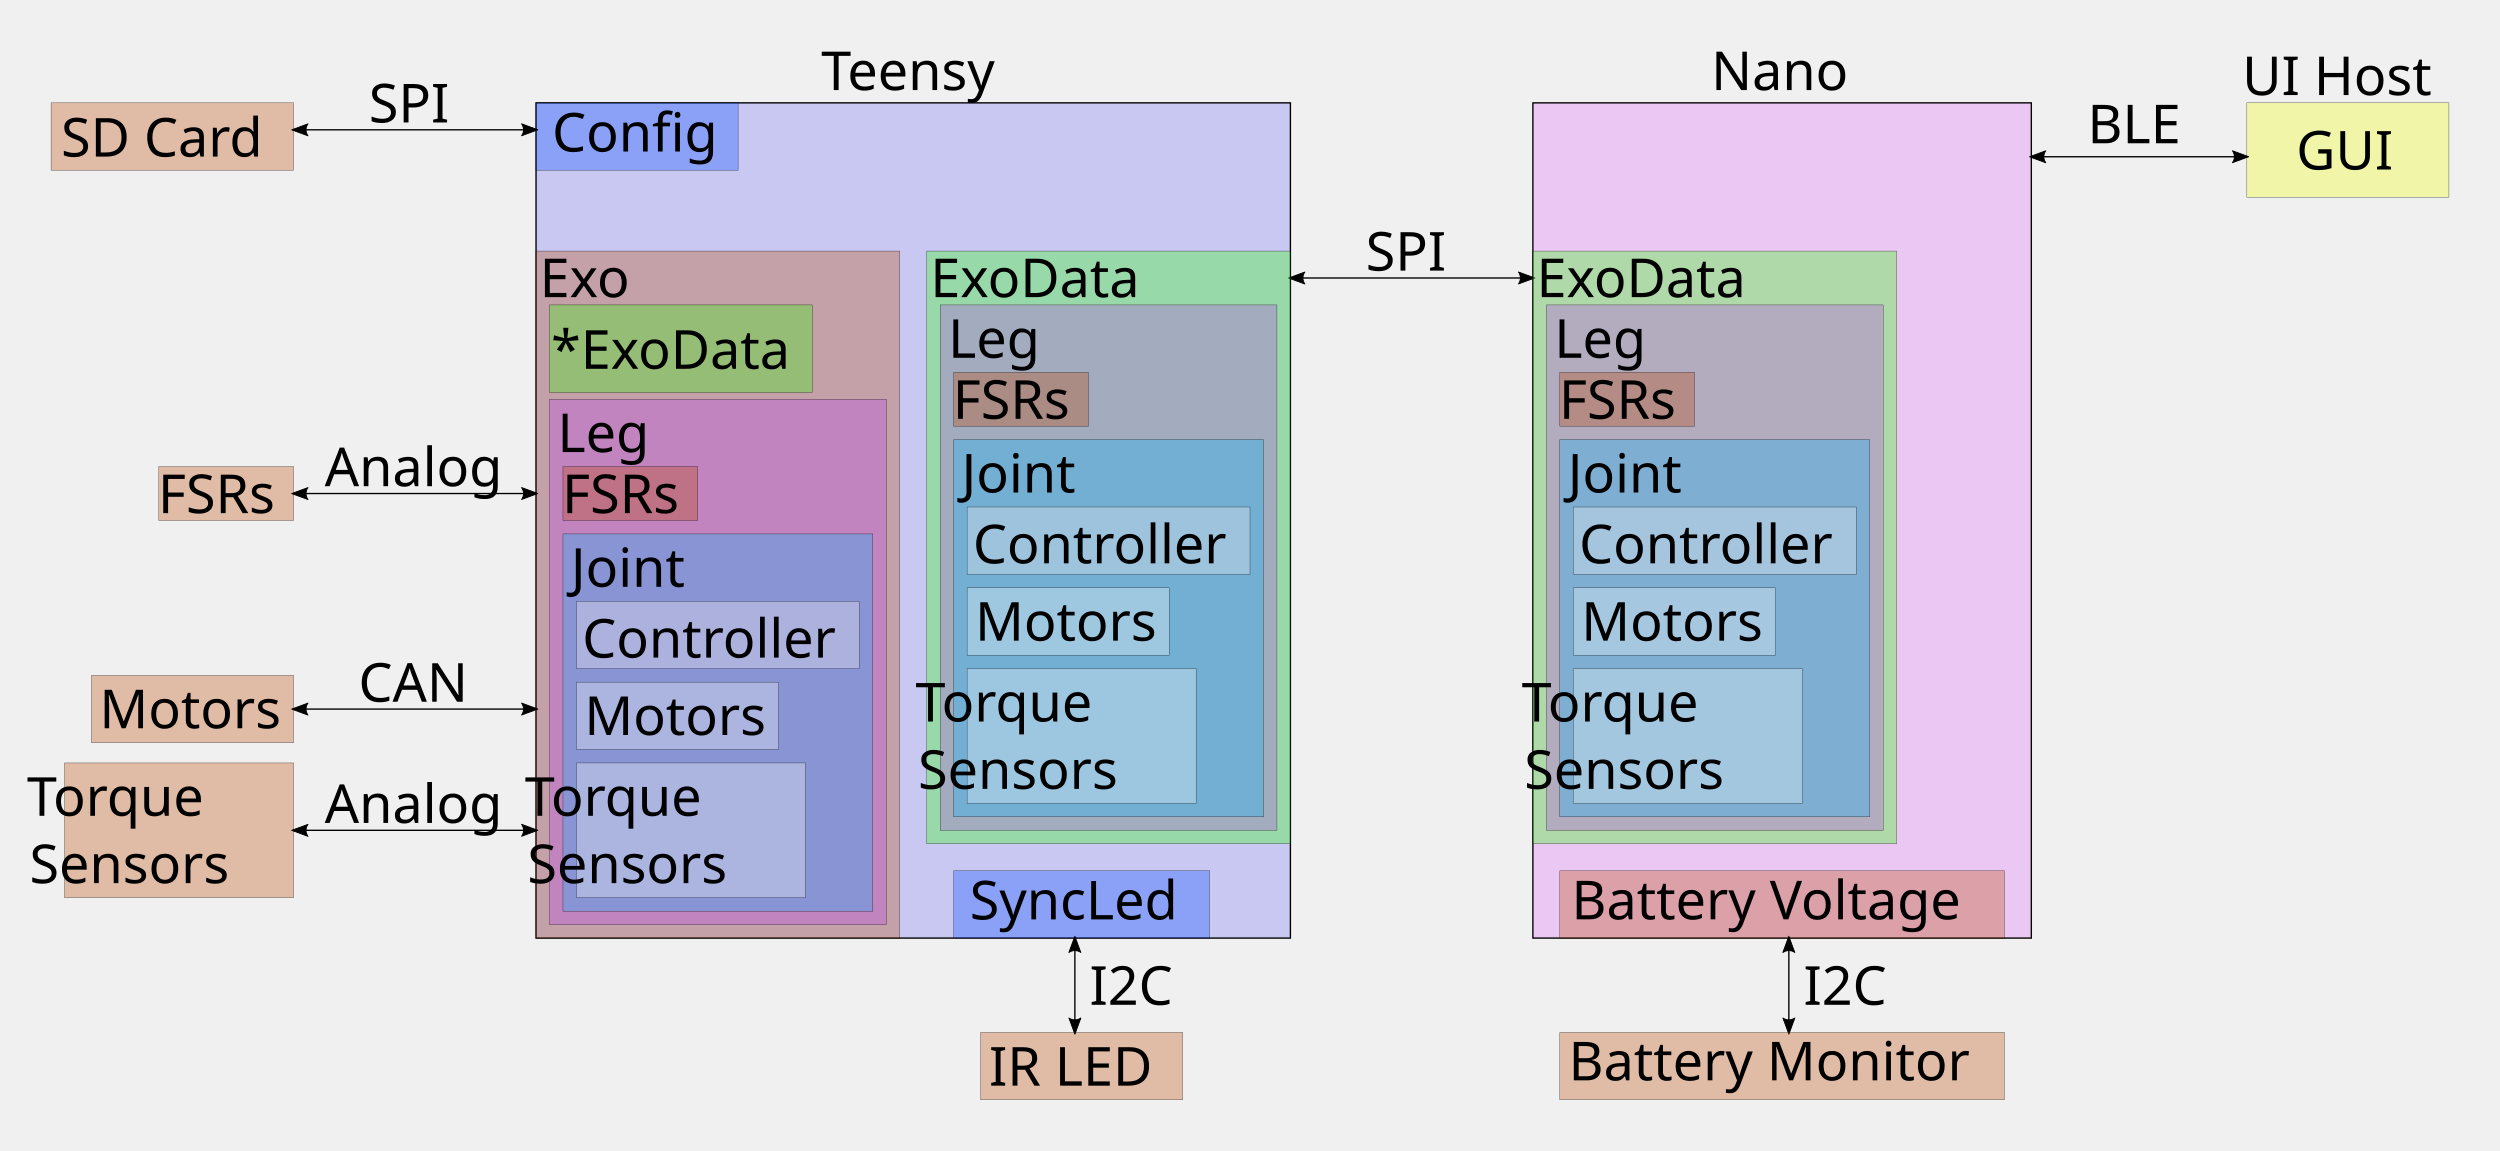
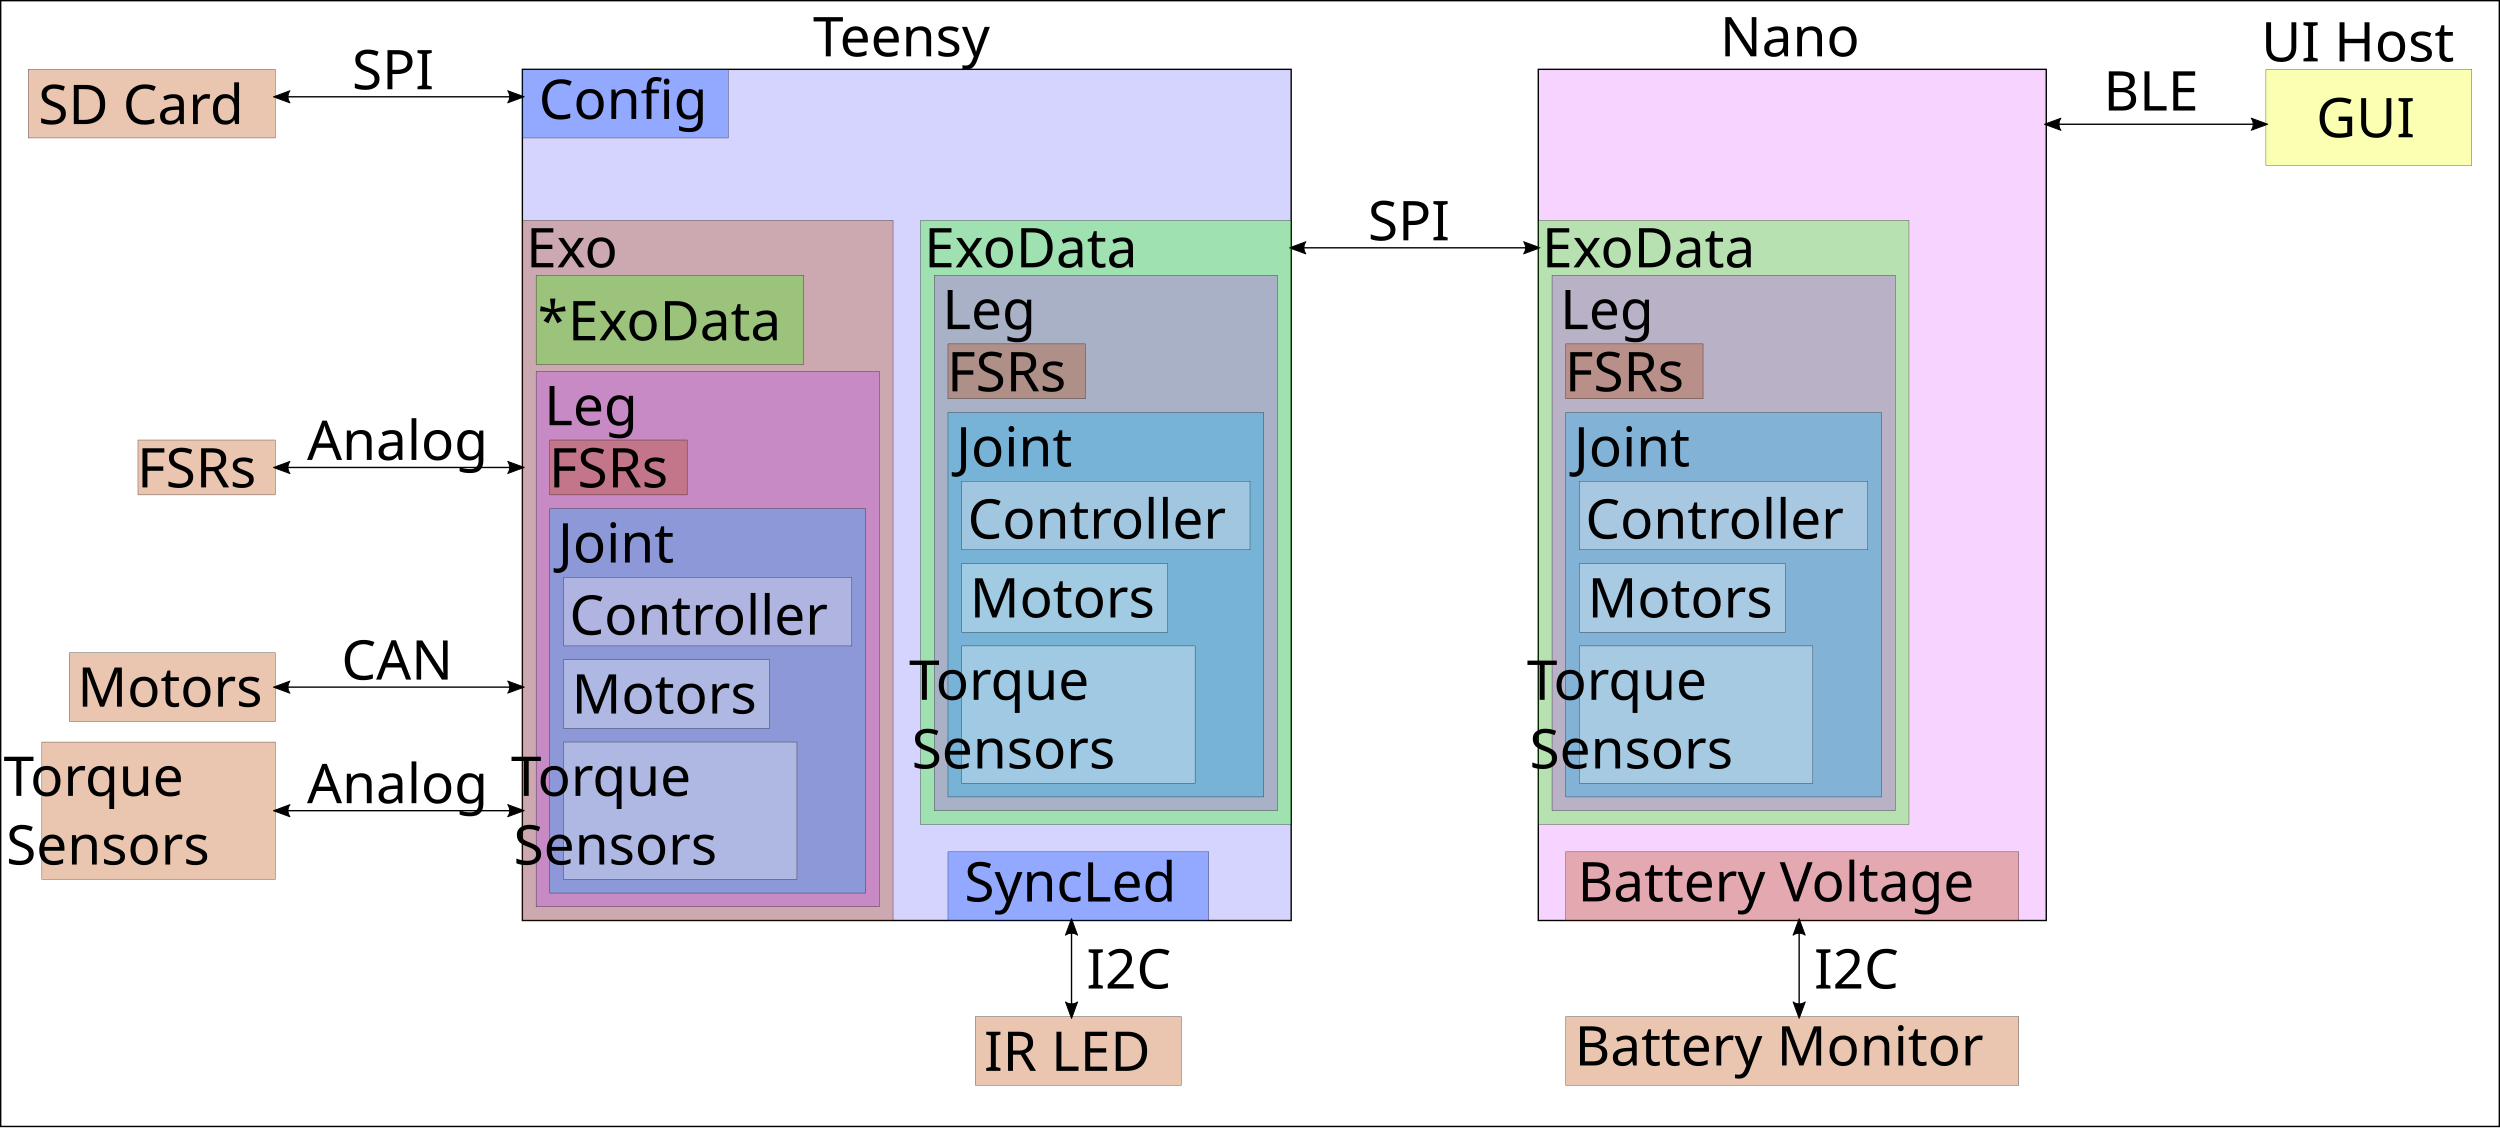
- <svg xmlns="http://www.w3.org/2000/svg" width="491.015mm" height="226.024mm" viewBox="0 0 491.015 226.024" version="1.1" id="svg8">
+ <svg xmlns="http://www.w3.org/2000/svg" width="481.807mm" height="217.223mm" viewBox="0 0 481.807 217.223" version="1.1" id="svg8">
  <defs id="defs2">
    <marker style="overflow:visible" id="Arrow2Lend" refX="0" refY="0" orient="auto">
      <path transform="matrix(-1.1,0,0,-1.1,-1.1,0)" d="M 8.719,4.034 -2.207,0.016 8.719,-4.002 c -1.745,2.372 -1.735,5.617 -6e-7,8.035 z" style="fill:#000000;fill-opacity:1;fill-rule:evenodd;stroke:#000000;stroke-width:0.625;stroke-linejoin:round;stroke-opacity:1" id="path936" />
    </marker>
    <marker style="overflow:visible" id="Arrow2Lstart" refX="0" refY="0" orient="auto">
      <path transform="matrix(1.1,0,0,1.1,1.1,0)" d="M 8.719,4.034 -2.207,0.016 8.719,-4.002 c -1.745,2.372 -1.735,5.617 -6e-7,8.035 z" style="fill:#000000;fill-opacity:1;fill-rule:evenodd;stroke:#000000;stroke-width:0.625;stroke-linejoin:round;stroke-opacity:1" id="path933" />
    </marker>
    <marker style="overflow:visible" id="Arrow2Lstart-1" refX="0" refY="0" orient="auto">
      <path transform="matrix(1.1,0,0,1.1,1.1,0)" d="M 8.719,4.034 -2.207,0.016 8.719,-4.002 c -1.745,2.372 -1.735,5.617 -6e-7,8.035 z" style="fill:#000000;fill-opacity:1;fill-rule:evenodd;stroke:#000000;stroke-width:0.625;stroke-linejoin:round;stroke-opacity:1" id="path933-3" />
    </marker>
    <marker style="overflow:visible" id="Arrow2Lend-1" refX="0" refY="0" orient="auto">
      <path transform="matrix(-1.1,0,0,-1.1,-1.1,0)" d="M 8.719,4.034 -2.207,0.016 8.719,-4.002 c -1.745,2.372 -1.735,5.617 -6e-7,8.035 z" style="fill:#000000;fill-opacity:1;fill-rule:evenodd;stroke:#000000;stroke-width:0.625;stroke-linejoin:round;stroke-opacity:1" id="path936-7" />
    </marker>
    <marker style="overflow:visible" id="Arrow2Lstart-17" refX="0" refY="0" orient="auto">
      <path transform="matrix(1.1,0,0,1.1,1.1,0)" d="M 8.719,4.034 -2.207,0.016 8.719,-4.002 c -1.745,2.372 -1.735,5.617 -6e-7,8.035 z" style="fill:#000000;fill-opacity:1;fill-rule:evenodd;stroke:#000000;stroke-width:0.625;stroke-linejoin:round;stroke-opacity:1" id="path933-9" />
    </marker>
    <marker style="overflow:visible" id="Arrow2Lend-14" refX="0" refY="0" orient="auto">
      <path transform="matrix(-1.1,0,0,-1.1,-1.1,0)" d="M 8.719,4.034 -2.207,0.016 8.719,-4.002 c -1.745,2.372 -1.735,5.617 -6e-7,8.035 z" style="fill:#000000;fill-opacity:1;fill-rule:evenodd;stroke:#000000;stroke-width:0.625;stroke-linejoin:round;stroke-opacity:1" id="path936-0" />
    </marker>
    <marker style="overflow:visible" id="Arrow2Lstart-7" refX="0" refY="0" orient="auto">
      <path transform="matrix(1.1,0,0,1.1,1.1,0)" d="M 8.719,4.034 -2.207,0.016 8.719,-4.002 c -1.745,2.372 -1.735,5.617 -6e-7,8.035 z" style="fill:#000000;fill-opacity:1;fill-rule:evenodd;stroke:#000000;stroke-width:0.625;stroke-linejoin:round;stroke-opacity:1" id="path933-0" />
    </marker>
    <marker style="overflow:visible" id="Arrow2Lend-9" refX="0" refY="0" orient="auto">
      <path transform="matrix(-1.1,0,0,-1.1,-1.1,0)" d="M 8.719,4.034 -2.207,0.016 8.719,-4.002 c -1.745,2.372 -1.735,5.617 -6e-7,8.035 z" style="fill:#000000;fill-opacity:1;fill-rule:evenodd;stroke:#000000;stroke-width:0.625;stroke-linejoin:round;stroke-opacity:1" id="path936-4" />
    </marker>
    <marker style="overflow:visible" id="Arrow2Lstart-7-8" refX="0" refY="0" orient="auto">
      <path transform="matrix(1.1,0,0,1.1,1.1,0)" d="M 8.719,4.034 -2.207,0.016 8.719,-4.002 c -1.745,2.372 -1.735,5.617 -6e-7,8.035 z" style="fill:#000000;fill-opacity:1;fill-rule:evenodd;stroke:#000000;stroke-width:0.625;stroke-linejoin:round;stroke-opacity:1" id="path933-0-4" />
    </marker>
    <marker style="overflow:visible" id="Arrow2Lend-9-6" refX="0" refY="0" orient="auto">
      <path transform="matrix(-1.1,0,0,-1.1,-1.1,0)" d="M 8.719,4.034 -2.207,0.016 8.719,-4.002 c -1.745,2.372 -1.735,5.617 -6e-7,8.035 z" style="fill:#000000;fill-opacity:1;fill-rule:evenodd;stroke:#000000;stroke-width:0.625;stroke-linejoin:round;stroke-opacity:1" id="path936-4-8" />
    </marker>
    <marker style="overflow:visible" id="Arrow2Lstart-7-8-3" refX="0" refY="0" orient="auto">
      <path transform="matrix(1.1,0,0,1.1,1.1,0)" d="M 8.719,4.034 -2.207,0.016 8.719,-4.002 c -1.745,2.372 -1.735,5.617 -6e-7,8.035 z" style="fill:#000000;fill-opacity:1;fill-rule:evenodd;stroke:#000000;stroke-width:0.625;stroke-linejoin:round;stroke-opacity:1" id="path933-0-4-3" />
    </marker>
    <marker style="overflow:visible" id="Arrow2Lend-9-6-4" refX="0" refY="0" orient="auto">
      <path transform="matrix(-1.1,0,0,-1.1,-1.1,0)" d="M 8.719,4.034 -2.207,0.016 8.719,-4.002 c -1.745,2.372 -1.735,5.617 -6e-7,8.035 z" style="fill:#000000;fill-opacity:1;fill-rule:evenodd;stroke:#000000;stroke-width:0.625;stroke-linejoin:round;stroke-opacity:1" id="path936-4-8-0" />
    </marker>
    <marker style="overflow:visible" id="Arrow2Lstart-0" refX="0" refY="0" orient="auto">
      <path transform="matrix(1.1,0,0,1.1,1.1,0)" d="M 8.719,4.034 -2.207,0.016 8.719,-4.002 c -1.745,2.372 -1.735,5.617 -6e-7,8.035 z" style="fill:#000000;fill-opacity:1;fill-rule:evenodd;stroke:#000000;stroke-width:0.625;stroke-linejoin:round;stroke-opacity:1" id="path933-2" />
    </marker>
    <marker style="overflow:visible" id="Arrow2Lend-95" refX="0" refY="0" orient="auto">
      <path transform="matrix(-1.1,0,0,-1.1,-1.1,0)" d="M 8.719,4.034 -2.207,0.016 8.719,-4.002 c -1.745,2.372 -1.735,5.617 -6e-7,8.035 z" style="fill:#000000;fill-opacity:1;fill-rule:evenodd;stroke:#000000;stroke-width:0.625;stroke-linejoin:round;stroke-opacity:1" id="path936-06" />
    </marker>
    <marker style="overflow:visible" id="Arrow2Lstart-2" refX="0" refY="0" orient="auto">
      <path transform="matrix(1.1,0,0,1.1,1.1,0)" d="M 8.719,4.034 -2.207,0.016 8.719,-4.002 c -1.745,2.372 -1.735,5.617 -6e-7,8.035 z" style="fill:#000000;fill-opacity:1;fill-rule:evenodd;stroke:#000000;stroke-width:0.625;stroke-linejoin:round;stroke-opacity:1" id="path933-8" />
    </marker>
    <marker style="overflow:visible" id="Arrow2Lend-19" refX="0" refY="0" orient="auto">
      <path transform="matrix(-1.1,0,0,-1.1,-1.1,0)" d="M 8.719,4.034 -2.207,0.016 8.719,-4.002 c -1.745,2.372 -1.735,5.617 -6e-7,8.035 z" style="fill:#000000;fill-opacity:1;fill-rule:evenodd;stroke:#000000;stroke-width:0.625;stroke-linejoin:round;stroke-opacity:1" id="path936-2" />
    </marker>
    <marker style="overflow:visible" id="Arrow2Lstart-2-2" refX="0" refY="0" orient="auto">
      <path transform="matrix(1.1,0,0,1.1,1.1,0)" d="M 8.719,4.034 -2.207,0.016 8.719,-4.002 c -1.745,2.372 -1.735,5.617 -6e-7,8.035 z" style="fill:#000000;fill-opacity:1;fill-rule:evenodd;stroke:#000000;stroke-width:0.625;stroke-linejoin:round;stroke-opacity:1" id="path933-8-4" />
    </marker>
    <marker style="overflow:visible" id="Arrow2Lend-19-3" refX="0" refY="0" orient="auto">
      <path transform="matrix(-1.1,0,0,-1.1,-1.1,0)" d="M 8.719,4.034 -2.207,0.016 8.719,-4.002 c -1.745,2.372 -1.735,5.617 -6e-7,8.035 z" style="fill:#000000;fill-opacity:1;fill-rule:evenodd;stroke:#000000;stroke-width:0.625;stroke-linejoin:round;stroke-opacity:1" id="path936-2-5" />
    </marker>
  </defs>
-   <g id="layer1" transform="translate(147.6119,-8.90067)">
+   <g id="layer1" transform="translate(143.0075,-15.7425)">
+     <rect style="fill:#ffffff;fill-opacity:1;stroke:#000000;stroke-width:0.265;stroke-miterlimit:4;stroke-dasharray:none;stroke-opacity:1" id="rect4505" width="481.542" height="216.958" x="-142.875" y="15.875" />
    <rect style="fill:#0000ff;fill-opacity:0.169;fill-rule:evenodd;stroke:#000000;stroke-width:0.267;stroke-opacity:1" id="rect10" width="148.167" height="164.042" x="-42.333" y="29.104" />
    <rect style="fill:#d400ff;fill-opacity:0.169;fill-rule:evenodd;stroke:#000000;stroke-width:0.267;stroke-opacity:1" id="rect10-5" width="97.896" height="164.042" x="153.458" y="29.104" />
    <text xml:space="preserve" style="font-style:normal;font-weight:normal;font-size:10.583px;line-height:1.25;font-family:sans-serif;fill:#000000;fill-opacity:1;stroke:none;stroke-width:0.265" x="13.674" y="26.595" id="text859">
      <tspan id="tspan857" x="13.674" y="26.595" style="stroke-width:0.265">Teensy</tspan>
    </text>
    <text xml:space="preserve" style="font-style:normal;font-weight:normal;font-size:10.583px;line-height:1.25;font-family:sans-serif;fill:#000000;fill-opacity:1;stroke:none;stroke-width:0.265" x="188.467" y="26.595" id="text859-0">
      <tspan id="tspan857-0" x="188.467" y="26.595" style="stroke-width:0.265">Nano</tspan>
    </text>
    <text xml:space="preserve" style="font-style:normal;font-weight:normal;font-size:10.583px;line-height:1.25;font-family:sans-serif;fill:#000000;fill-opacity:1;stroke:none;stroke-width:0.265" x="292.773" y="27.58" id="text887">
      <tspan id="tspan885" x="292.773" y="27.58" style="stroke-width:0.265">UI Host</tspan>
    </text>
    <rect style="fill:#efff00;fill-opacity:0.305;fill-rule:evenodd;stroke:#000000;stroke-width:0.057;stroke-opacity:1" id="rect10-5-7" width="39.687" height="18.521" x="293.688" y="29.104" />
    <text xml:space="preserve" style="font-style:normal;font-weight:normal;font-size:10.583px;line-height:1.25;font-family:sans-serif;fill:#000000;fill-opacity:1;stroke:none;stroke-width:0.265" x="303.385" y="42.202" id="text911">
      <tspan id="tspan909" x="303.385" y="42.202" style="stroke-width:0.265">GUI</tspan>
    </text>
    <g id="g2566" transform="translate(3.3333333e-6,25.92918)">
      <path style="fill:none;stroke:#000000;stroke-width:0.265;stroke-linecap:butt;stroke-linejoin:miter;stroke-miterlimit:4;stroke-dasharray:none;stroke-opacity:1;marker-start:url(#Arrow2Lstart);marker-end:url(#Arrow2Lend)" d="m 105.833,37.571 h 47.625" id="path913" />
      <text xml:space="preserve" style="font-style:normal;font-weight:normal;font-size:10.583px;line-height:1.25;font-family:sans-serif;fill:#000000;fill-opacity:1;stroke:none;stroke-width:0.265" x="120.618" y="36.126" id="text1231">
        <tspan id="tspan1229" x="120.618" y="36.126" style="stroke-width:0.265">SPI</tspan>
      </text>
    </g>
    <path style="fill:none;stroke:#000000;stroke-width:0.265;stroke-linecap:butt;stroke-linejoin:miter;stroke-miterlimit:4;stroke-dasharray:none;stroke-opacity:1;marker-start:url(#Arrow2Lstart-1);marker-end:url(#Arrow2Lend-1)" d="M 251.354,39.688 H 293.688" id="path913-9" />
    <text xml:space="preserve" style="font-style:normal;font-weight:normal;font-size:10.583px;line-height:1.25;font-family:sans-serif;fill:#000000;fill-opacity:1;stroke:none;stroke-width:0.265" x="262.379" y="37.042" id="text1231-3">
      <tspan id="tspan1229-8" x="262.379" y="37.042" style="stroke-width:0.265">BLE</tspan>
    </text>
    <g id="g1499-5-0-6" transform="translate(-300.9635,95.25)">
      <rect style="fill:#bc4600;fill-opacity:0.305;fill-rule:evenodd;stroke:#000000;stroke-width:0.057;stroke-opacity:1" id="rect10-5-7-7-8-7-9" width="39.688" height="13.229" x="171.318" y="46.302" />
      <text xml:space="preserve" style="font-style:normal;font-weight:normal;font-size:10.583px;line-height:1.25;font-family:sans-serif;fill:#000000;fill-opacity:1;stroke:none;stroke-width:0.265" x="172.878" y="56.684" id="text911-1-1-5-7">
        <tspan id="tspan909-5-0-6-3" x="172.878" y="56.684" style="stroke-width:0.265">Motors</tspan>
      </text>
    </g>
    <g id="g1499-5-0-6-9-6" transform="translate(-306.2552,115.0938)">
      <rect style="fill:#bc4600;fill-opacity:0.305;fill-rule:evenodd;stroke:#000000;stroke-width:0.057;stroke-opacity:1" id="rect10-5-7-7-8-7-9-8-3" width="44.979" height="26.458" x="171.318" y="43.656" />
      <text xml:space="preserve" style="font-style:normal;font-weight:normal;font-size:10.583px;line-height:1.25;font-family:sans-serif;fill:#000000;fill-opacity:1;stroke:none;stroke-width:0.265" x="193.678" y="54.038" id="text911-1-1-5-7-3-6">
        <tspan id="tspan909-5-0-6-3-4-1" x="193.678" y="54.038" style="text-align:center;text-anchor:middle;stroke-width:0.265">Torque</tspan>
        <tspan x="193.678" y="67.267" style="text-align:center;text-anchor:middle;stroke-width:0.265" id="tspan1879-9">Sensors</tspan>
      </text>
    </g>
    <g id="g2249" transform="translate(-50.27083,-5.291662)">
      <g id="g1499-5-0" transform="translate(-113.1094,1.322914)">
        <rect style="fill:#bc4600;fill-opacity:0.305;fill-rule:evenodd;stroke:#000000;stroke-width:0.057;stroke-opacity:1" id="rect10-5-7-7-8-7" width="71.438" height="134.938" x="121.047" y="62.177" />
        <text xml:space="preserve" style="font-style:normal;font-weight:normal;font-size:10.583px;line-height:1.25;font-family:sans-serif;fill:#000000;fill-opacity:1;stroke:none;stroke-width:0.265" x="121.76" y="71.236" id="text911-1-1-5">
          <tspan id="tspan909-5-0-6" x="121.76" y="71.236" style="stroke-width:0.265">Exo</tspan>
        </text>
      </g>
      <g id="g1499-5-6" transform="translate(-142.875,30.42708)">
        <rect style="fill:#2dff00;fill-opacity:0.305;fill-rule:evenodd;stroke:#000000;stroke-width:0.057;stroke-opacity:1" id="rect10-5-7-7-8-2" width="51.594" height="17.198" x="153.458" y="43.656" />
        <text xml:space="preserve" style="font-style:normal;font-weight:normal;font-size:10.583px;line-height:1.25;font-family:sans-serif;fill:#000000;fill-opacity:1;stroke:none;stroke-width:0.265" x="153.771" y="56.196" id="text911-1-1-4">
          <tspan id="tspan909-5-0-4" x="153.771" y="56.196" style="stroke-width:0.265">*ExoData</tspan>
        </text>
      </g>
      <g id="g1499-5-0-6-6" transform="translate(-160.7344,46.30208)">
        <rect style="fill:#bc46f2;fill-opacity:0.305;fill-rule:evenodd;stroke:#000000;stroke-width:0.057;stroke-opacity:1" id="rect10-5-7-7-8-7-9-6" width="66.146" height="103.188" x="171.318" y="46.302" />
        <text xml:space="preserve" style="font-style:normal;font-weight:normal;font-size:10.583px;line-height:1.25;font-family:sans-serif;fill:#000000;fill-opacity:1;stroke:none;stroke-width:0.265" x="172.878" y="56.684" id="text911-1-1-5-7-7">
          <tspan id="tspan909-5-0-6-3-7" x="172.878" y="56.684" style="stroke-width:0.265">Leg</tspan>
        </text>
        <g id="g1499-5-0-6-2" transform="translate(2.645843,26.45833)">
          <rect style="fill:#09baff;fill-opacity:0.305;fill-rule:evenodd;stroke:#000000;stroke-width:0.057;stroke-opacity:1" id="rect10-5-7-7-8-7-9-28" width="60.854" height="74.083" x="171.318" y="46.302" />
          <text xml:space="preserve" style="font-style:normal;font-weight:normal;font-size:10.583px;line-height:1.25;font-family:sans-serif;fill:#000000;fill-opacity:1;stroke:none;stroke-width:0.265" x="172.878" y="56.684" id="text911-1-1-5-7-84">
            <tspan id="tspan909-5-0-6-3-5" x="172.878" y="56.684" style="stroke-width:0.265">Joint</tspan>
          </text>
          <g id="g1499-5-0-6-4" transform="translate(14.55208,6.614581)">
            <rect style="fill:#fff6f5;fill-opacity:0.305;fill-rule:evenodd;stroke:#000000;stroke-width:0.057;stroke-opacity:1" id="rect10-5-7-7-8-7-9-64" width="55.562" height="13.229" x="159.411" y="52.917" />
            <text xml:space="preserve" style="font-style:normal;font-weight:normal;font-size:10.583px;line-height:1.25;font-family:sans-serif;fill:#000000;fill-opacity:1;stroke:none;stroke-width:0.265" x="160.556" y="63.981" id="text911-1-1-5-7-9">
              <tspan id="tspan909-5-0-6-3-2" x="160.556" y="63.981" style="stroke-width:0.265">Controller</tspan>
            </text>
          </g>
        </g>
        <g id="g1499-5-0-6-61" transform="translate(5.291677,55.5625)">
          <rect style="fill:#ffffff;fill-opacity:0.305;fill-rule:evenodd;stroke:#000000;stroke-width:0.057;stroke-opacity:1" id="rect10-5-7-7-8-7-9-5" width="39.688" height="13.229" x="171.318" y="46.302" />
          <text xml:space="preserve" style="font-style:normal;font-weight:normal;font-size:10.583px;line-height:1.25;font-family:sans-serif;fill:#000000;fill-opacity:1;stroke:none;stroke-width:0.265" x="172.878" y="56.684" id="text911-1-1-5-7-6">
            <tspan id="tspan909-5-0-6-3-1" x="172.878" y="56.684" style="stroke-width:0.265">Motors</tspan>
          </text>
        </g>
      </g>
      <g id="g1499-5-0-6-99-0" transform="translate(-159.4114,58.20833)">
        <rect style="fill:#bc4600;fill-opacity:0.305;fill-rule:evenodd;stroke:#000000;stroke-width:0.057;stroke-opacity:1" id="rect10-5-7-7-8-7-9-2-5" width="26.458" height="10.583" x="172.641" y="47.625" />
        <text xml:space="preserve" style="font-style:normal;font-weight:normal;font-size:10.583px;line-height:1.25;font-family:sans-serif;fill:#000000;fill-opacity:1;stroke:none;stroke-width:0.265" x="172.475" y="56.764" id="text911-1-1-5-7-8-2">
          <tspan id="tspan909-5-0-6-3-3-3" x="172.475" y="56.764" style="stroke-width:0.265">FSRs</tspan>
        </text>
      </g>
      <g id="g1499-5-0-6-9-6-9" transform="translate(-155.4427,120.3854)">
        <rect style="fill:#fdffff;fill-opacity:0.305;fill-rule:evenodd;stroke:#000000;stroke-width:0.057;stroke-opacity:1" id="rect10-5-7-7-8-7-9-8-3-1" width="44.979" height="26.458" x="171.318" y="43.656" />
        <text xml:space="preserve" style="font-style:normal;font-weight:normal;font-size:10.583px;line-height:1.25;font-family:sans-serif;fill:#000000;fill-opacity:1;stroke:none;stroke-width:0.265" x="193.678" y="54.038" id="text911-1-1-5-7-3-6-7">
          <tspan id="tspan909-5-0-6-3-4-1-4" x="193.678" y="54.038" style="text-align:center;text-anchor:middle;stroke-width:0.265">Torque</tspan>
          <tspan x="193.678" y="67.267" style="text-align:center;text-anchor:middle;stroke-width:0.265" id="tspan1879-9-9">Sensors</tspan>
        </text>
      </g>
    </g>
    <g id="g1499-5-0-6-99-0-1" transform="translate(-289.0573,52.91666)">
      <rect style="fill:#bc4600;fill-opacity:0.305;fill-rule:evenodd;stroke:#000000;stroke-width:0.057;stroke-opacity:1" id="rect10-5-7-7-8-7-9-2-5-8" width="26.458" height="10.583" x="172.641" y="47.625" />
      <text xml:space="preserve" style="font-style:normal;font-weight:normal;font-size:10.583px;line-height:1.25;font-family:sans-serif;fill:#000000;fill-opacity:1;stroke:none;stroke-width:0.265" x="172.475" y="56.764" id="text911-1-1-5-7-8-2-0">
        <tspan id="tspan909-5-0-6-3-3-3-0" x="172.475" y="56.764" style="stroke-width:0.265">FSRs</tspan>
      </text>
    </g>
    <g id="g2249-0" transform="translate(26.45833,-5.291664)">
      <g id="g1499-5-0-2" transform="translate(-113.1094,1.322914)">
        <rect style="fill:#2dff00;fill-opacity:0.305;fill-rule:evenodd;stroke:#000000;stroke-width:0.057;stroke-opacity:1" id="rect10-5-7-7-8-7-4" width="71.438" height="116.417" x="121.047" y="62.177" />
        <text xml:space="preserve" style="font-style:normal;font-weight:normal;font-size:10.583px;line-height:1.25;font-family:sans-serif;fill:#000000;fill-opacity:1;stroke:none;stroke-width:0.265" x="121.76" y="71.236" id="text911-1-1-5-0">
          <tspan id="tspan909-5-0-6-0" x="121.76" y="71.236" style="stroke-width:0.265">ExoData</tspan>
        </text>
      </g>
      <g id="g1499-5-0-6-6-5" transform="translate(-160.7344,27.78125)">
        <rect style="fill:#bc46f2;fill-opacity:0.305;fill-rule:evenodd;stroke:#000000;stroke-width:0.057;stroke-opacity:1" id="rect10-5-7-7-8-7-9-6-6" width="66.146" height="103.188" x="171.318" y="46.302" />
        <text xml:space="preserve" style="font-style:normal;font-weight:normal;font-size:10.583px;line-height:1.25;font-family:sans-serif;fill:#000000;fill-opacity:1;stroke:none;stroke-width:0.265" x="172.878" y="56.684" id="text911-1-1-5-7-7-0">
          <tspan id="tspan909-5-0-6-3-7-9" x="172.878" y="56.684" style="stroke-width:0.265">Leg</tspan>
        </text>
        <g id="g1499-5-0-6-2-4" transform="translate(2.645843,26.45833)">
          <rect style="fill:#09baff;fill-opacity:0.305;fill-rule:evenodd;stroke:#000000;stroke-width:0.057;stroke-opacity:1" id="rect10-5-7-7-8-7-9-28-0" width="60.854" height="74.083" x="171.318" y="46.302" />
          <text xml:space="preserve" style="font-style:normal;font-weight:normal;font-size:10.583px;line-height:1.25;font-family:sans-serif;fill:#000000;fill-opacity:1;stroke:none;stroke-width:0.265" x="172.878" y="56.684" id="text911-1-1-5-7-84-5">
            <tspan id="tspan909-5-0-6-3-5-5" x="172.878" y="56.684" style="stroke-width:0.265">Joint</tspan>
          </text>
          <g id="g1499-5-0-6-4-0" transform="translate(14.55208,6.614581)">
            <rect style="fill:#fff6f5;fill-opacity:0.305;fill-rule:evenodd;stroke:#000000;stroke-width:0.057;stroke-opacity:1" id="rect10-5-7-7-8-7-9-64-4" width="55.562" height="13.229" x="159.411" y="52.917" />
            <text xml:space="preserve" style="font-style:normal;font-weight:normal;font-size:10.583px;line-height:1.25;font-family:sans-serif;fill:#000000;fill-opacity:1;stroke:none;stroke-width:0.265" x="160.556" y="63.981" id="text911-1-1-5-7-9-0">
              <tspan id="tspan909-5-0-6-3-2-3" x="160.556" y="63.981" style="stroke-width:0.265">Controller</tspan>
            </text>
          </g>
        </g>
        <g id="g1499-5-0-6-61-4" transform="translate(5.291677,55.5625)">
          <rect style="fill:#ffffff;fill-opacity:0.305;fill-rule:evenodd;stroke:#000000;stroke-width:0.057;stroke-opacity:1" id="rect10-5-7-7-8-7-9-5-8" width="39.688" height="13.229" x="171.318" y="46.302" />
          <text xml:space="preserve" style="font-style:normal;font-weight:normal;font-size:10.583px;line-height:1.25;font-family:sans-serif;fill:#000000;fill-opacity:1;stroke:none;stroke-width:0.265" x="172.878" y="56.684" id="text911-1-1-5-7-6-2">
            <tspan id="tspan909-5-0-6-3-1-8" x="172.878" y="56.684" style="stroke-width:0.265">Motors</tspan>
          </text>
        </g>
      </g>
      <g id="g1499-5-0-6-99-0-7" transform="translate(-159.4114,39.6875)">
        <rect style="fill:#bc4600;fill-opacity:0.305;fill-rule:evenodd;stroke:#000000;stroke-width:0.057;stroke-opacity:1" id="rect10-5-7-7-8-7-9-2-5-7" width="26.458" height="10.583" x="172.641" y="47.625" />
        <text xml:space="preserve" style="font-style:normal;font-weight:normal;font-size:10.583px;line-height:1.25;font-family:sans-serif;fill:#000000;fill-opacity:1;stroke:none;stroke-width:0.265" x="172.475" y="56.764" id="text911-1-1-5-7-8-2-6">
          <tspan id="tspan909-5-0-6-3-3-3-8" x="172.475" y="56.764" style="stroke-width:0.265">FSRs</tspan>
        </text>
      </g>
      <g id="g1499-5-0-6-9-6-9-9" transform="translate(-155.4427,101.8646)">
        <rect style="fill:#fdffff;fill-opacity:0.305;fill-rule:evenodd;stroke:#000000;stroke-width:0.057;stroke-opacity:1" id="rect10-5-7-7-8-7-9-8-3-1-4" width="44.979" height="26.458" x="171.318" y="43.656" />
        <text xml:space="preserve" style="font-style:normal;font-weight:normal;font-size:10.583px;line-height:1.25;font-family:sans-serif;fill:#000000;fill-opacity:1;stroke:none;stroke-width:0.265" x="193.678" y="54.038" id="text911-1-1-5-7-3-6-7-5">
          <tspan id="tspan909-5-0-6-3-4-1-4-9" x="193.678" y="54.038" style="text-align:center;text-anchor:middle;stroke-width:0.265">Torque</tspan>
          <tspan x="193.678" y="67.267" style="text-align:center;text-anchor:middle;stroke-width:0.265" id="tspan1879-9-9-8">Sensors</tspan>
        </text>
      </g>
    </g>
    <g id="g2249-0-4" transform="translate(145.5208,-5.291667)">
      <g id="g1499-5-0-2-9" transform="translate(-113.1094,1.322914)">
        <rect style="fill:#2dff00;fill-opacity:0.305;fill-rule:evenodd;stroke:#000000;stroke-width:0.057;stroke-opacity:1" id="rect10-5-7-7-8-7-4-8" width="71.438" height="116.417" x="121.047" y="62.177" />
        <text xml:space="preserve" style="font-style:normal;font-weight:normal;font-size:10.583px;line-height:1.25;font-family:sans-serif;fill:#000000;fill-opacity:1;stroke:none;stroke-width:0.265" x="121.76" y="71.236" id="text911-1-1-5-0-9">
          <tspan id="tspan909-5-0-6-0-5" x="121.76" y="71.236" style="stroke-width:0.265">ExoData</tspan>
        </text>
      </g>
      <g id="g1499-5-0-6-6-5-8" transform="translate(-160.7344,27.78125)">
        <rect style="fill:#bc46f2;fill-opacity:0.305;fill-rule:evenodd;stroke:#000000;stroke-width:0.057;stroke-opacity:1" id="rect10-5-7-7-8-7-9-6-6-5" width="66.146" height="103.188" x="171.318" y="46.302" />
        <text xml:space="preserve" style="font-style:normal;font-weight:normal;font-size:10.583px;line-height:1.25;font-family:sans-serif;fill:#000000;fill-opacity:1;stroke:none;stroke-width:0.265" x="172.878" y="56.684" id="text911-1-1-5-7-7-0-2">
          <tspan id="tspan909-5-0-6-3-7-9-8" x="172.878" y="56.684" style="stroke-width:0.265">Leg</tspan>
        </text>
        <g id="g1499-5-0-6-2-4-8" transform="translate(2.645843,26.45833)">
          <rect style="fill:#09baff;fill-opacity:0.305;fill-rule:evenodd;stroke:#000000;stroke-width:0.057;stroke-opacity:1" id="rect10-5-7-7-8-7-9-28-0-7" width="60.854" height="74.083" x="171.318" y="46.302" />
          <text xml:space="preserve" style="font-style:normal;font-weight:normal;font-size:10.583px;line-height:1.25;font-family:sans-serif;fill:#000000;fill-opacity:1;stroke:none;stroke-width:0.265" x="172.878" y="56.684" id="text911-1-1-5-7-84-5-5">
            <tspan id="tspan909-5-0-6-3-5-5-2" x="172.878" y="56.684" style="stroke-width:0.265">Joint</tspan>
          </text>
          <g id="g1499-5-0-6-4-0-9" transform="translate(14.55208,6.614581)">
            <rect style="fill:#fff6f5;fill-opacity:0.305;fill-rule:evenodd;stroke:#000000;stroke-width:0.057;stroke-opacity:1" id="rect10-5-7-7-8-7-9-64-4-8" width="55.562" height="13.229" x="159.411" y="52.917" />
            <text xml:space="preserve" style="font-style:normal;font-weight:normal;font-size:10.583px;line-height:1.25;font-family:sans-serif;fill:#000000;fill-opacity:1;stroke:none;stroke-width:0.265" x="160.556" y="63.981" id="text911-1-1-5-7-9-0-5">
              <tspan id="tspan909-5-0-6-3-2-3-0" x="160.556" y="63.981" style="stroke-width:0.265">Controller</tspan>
            </text>
          </g>
        </g>
        <g id="g1499-5-0-6-61-4-8" transform="translate(5.291677,55.5625)">
          <rect style="fill:#ffffff;fill-opacity:0.305;fill-rule:evenodd;stroke:#000000;stroke-width:0.057;stroke-opacity:1" id="rect10-5-7-7-8-7-9-5-8-1" width="39.688" height="13.229" x="171.318" y="46.302" />
          <text xml:space="preserve" style="font-style:normal;font-weight:normal;font-size:10.583px;line-height:1.25;font-family:sans-serif;fill:#000000;fill-opacity:1;stroke:none;stroke-width:0.265" x="172.878" y="56.684" id="text911-1-1-5-7-6-2-0">
            <tspan id="tspan909-5-0-6-3-1-8-9" x="172.878" y="56.684" style="stroke-width:0.265">Motors</tspan>
          </text>
        </g>
      </g>
      <g id="g1499-5-0-6-99-0-7-7" transform="translate(-159.4114,39.6875)">
        <rect style="fill:#bc4600;fill-opacity:0.305;fill-rule:evenodd;stroke:#000000;stroke-width:0.057;stroke-opacity:1" id="rect10-5-7-7-8-7-9-2-5-7-8" width="26.458" height="10.583" x="172.641" y="47.625" />
        <text xml:space="preserve" style="font-style:normal;font-weight:normal;font-size:10.583px;line-height:1.25;font-family:sans-serif;fill:#000000;fill-opacity:1;stroke:none;stroke-width:0.265" x="172.475" y="56.764" id="text911-1-1-5-7-8-2-6-0">
          <tspan id="tspan909-5-0-6-3-3-3-8-8" x="172.475" y="56.764" style="stroke-width:0.265">FSRs</tspan>
        </text>
      </g>
      <g id="g1499-5-0-6-9-6-9-9-9" transform="translate(-155.4427,101.8646)">
        <rect style="fill:#fdffff;fill-opacity:0.305;fill-rule:evenodd;stroke:#000000;stroke-width:0.057;stroke-opacity:1" id="rect10-5-7-7-8-7-9-8-3-1-4-2" width="44.979" height="26.458" x="171.318" y="43.656" />
        <text xml:space="preserve" style="font-style:normal;font-weight:normal;font-size:10.583px;line-height:1.25;font-family:sans-serif;fill:#000000;fill-opacity:1;stroke:none;stroke-width:0.265" x="193.678" y="54.038" id="text911-1-1-5-7-3-6-7-5-0">
          <tspan id="tspan909-5-0-6-3-4-1-4-9-3" x="193.678" y="54.038" style="text-align:center;text-anchor:middle;stroke-width:0.265">Torque</tspan>
          <tspan x="193.678" y="67.267" style="text-align:center;text-anchor:middle;stroke-width:0.265" id="tspan1879-9-9-8-6">Sensors</tspan>
        </text>
      </g>
    </g>
    <g id="g2566-2" transform="translate(-195.7917,110.5958)">
      <path style="fill:none;stroke:#000000;stroke-width:0.265;stroke-linecap:butt;stroke-linejoin:miter;stroke-miterlimit:4;stroke-dasharray:none;stroke-opacity:1;marker-start:url(#Arrow2Lstart-7);marker-end:url(#Arrow2Lend-9)" d="m 105.833,37.571 h 47.625" id="path913-4" />
      <text xml:space="preserve" style="font-style:normal;font-weight:normal;font-size:10.583px;line-height:1.25;font-family:sans-serif;fill:#000000;fill-opacity:1;stroke:none;stroke-width:0.265" x="118.585" y="36.126" id="text1231-8">
        <tspan id="tspan1229-6" x="118.585" y="36.126" style="stroke-width:0.265">CAN</tspan>
      </text>
    </g>
    <g id="g2566-2-6" transform="translate(-195.7917,68.26251)">
      <path style="fill:none;stroke:#000000;stroke-width:0.265;stroke-linecap:butt;stroke-linejoin:miter;stroke-miterlimit:4;stroke-dasharray:none;stroke-opacity:1;marker-start:url(#Arrow2Lstart-7-8);marker-end:url(#Arrow2Lend-9-6)" d="m 105.833,37.571 h 47.625" id="path913-4-4" />
      <text xml:space="preserve" style="font-style:normal;font-weight:normal;font-size:10.583px;line-height:1.25;font-family:sans-serif;fill:#000000;fill-opacity:1;stroke:none;stroke-width:0.265" x="111.952" y="36.126" id="text1231-8-6">
        <tspan id="tspan1229-6-6" x="111.952" y="36.126" style="stroke-width:0.265">Analog</tspan>
      </text>
    </g>
    <g id="g2566-2-6-3" transform="translate(-195.7917,134.4083)">
      <path style="fill:none;stroke:#000000;stroke-width:0.265;stroke-linecap:butt;stroke-linejoin:miter;stroke-miterlimit:4;stroke-dasharray:none;stroke-opacity:1;marker-start:url(#Arrow2Lstart-7-8-3);marker-end:url(#Arrow2Lend-9-6-4)" d="m 105.833,37.571 h 47.625" id="path913-4-4-2" />
      <text xml:space="preserve" style="font-style:normal;font-weight:normal;font-size:10.583px;line-height:1.25;font-family:sans-serif;fill:#000000;fill-opacity:1;stroke:none;stroke-width:0.265" x="111.952" y="36.126" id="text1231-8-6-7">
        <tspan id="tspan1229-6-6-7" x="111.952" y="36.126" style="stroke-width:0.265">Analog</tspan>
      </text>
    </g>
    <g id="g1499-5-0-6-1" transform="translate(-213.651,-17.19792)">
      <rect style="fill:#004aff;fill-opacity:0.305;fill-rule:evenodd;stroke:#000000;stroke-width:0.057;stroke-opacity:1" id="rect10-5-7-7-8-7-9-3" width="39.688" height="13.229" x="171.318" y="46.302" />
      <text xml:space="preserve" style="font-style:normal;font-weight:normal;font-size:10.583px;line-height:1.25;font-family:sans-serif;fill:#000000;fill-opacity:1;stroke:none;stroke-width:0.265" x="174.478" y="55.87" id="text911-1-1-5-7-5">
        <tspan id="tspan909-5-0-6-3-8" x="174.478" y="55.87" style="stroke-width:0.265">Config</tspan>
      </text>
    </g>
    <g id="g1499-5-0-6-5" transform="translate(-308.901,-17.19791)">
      <rect style="fill:#bc4600;fill-opacity:0.305;fill-rule:evenodd;stroke:#000000;stroke-width:0.057;stroke-opacity:1" id="rect10-5-7-7-8-7-9-56" width="47.625" height="13.229" x="171.318" y="46.302" />
      <text xml:space="preserve" style="font-style:normal;font-weight:normal;font-size:10.583px;line-height:1.25;font-family:sans-serif;fill:#000000;fill-opacity:1;stroke:none;stroke-width:0.265" x="173.279" y="56.857" id="text911-1-1-5-7-92">
        <tspan id="tspan909-5-0-6-3-9" x="173.279" y="56.857" style="stroke-width:0.265">SD Card</tspan>
      </text>
    </g>
    <g id="g2566-9" transform="translate(-195.7917,-3.174989)">
      <path style="fill:none;stroke:#000000;stroke-width:0.265;stroke-linecap:butt;stroke-linejoin:miter;stroke-miterlimit:4;stroke-dasharray:none;stroke-opacity:1;marker-start:url(#Arrow2Lstart-0);marker-end:url(#Arrow2Lend-95)" d="m 105.833,37.571 h 47.625" id="path913-3" />
      <text xml:space="preserve" style="font-style:normal;font-weight:normal;font-size:10.583px;line-height:1.25;font-family:sans-serif;fill:#000000;fill-opacity:1;stroke:none;stroke-width:0.265" x="120.618" y="36.126" id="text1231-2">
        <tspan id="tspan1229-2" x="120.618" y="36.126" style="stroke-width:0.265">SPI</tspan>
      </text>
    </g>
    <g id="g1499-5-0-6-5-1" transform="translate(-12.56771,133.6146)">
      <rect style="fill:#bc4600;fill-opacity:0.305;fill-rule:evenodd;stroke:#000000;stroke-width:0.057;stroke-opacity:1" id="rect10-5-7-7-8-7-9-56-9" width="87.313" height="13.229" x="171.318" y="46.302" />
      <text xml:space="preserve" style="font-style:normal;font-weight:normal;font-size:10.583px;line-height:1.25;font-family:sans-serif;fill:#000000;fill-opacity:1;stroke:none;stroke-width:0.265" x="173.602" y="55.844" id="text911-1-1-5-7-92-8">
        <tspan id="tspan909-5-0-6-3-9-4" x="173.602" y="55.844" style="stroke-width:0.265">Battery Voltage</tspan>
      </text>
    </g>
    <g id="g2566-4" transform="translate(76.72917,182.0334)">
      <path style="fill:none;stroke:#000000;stroke-width:0.265;stroke-linecap:butt;stroke-linejoin:miter;stroke-miterlimit:4;stroke-dasharray:none;stroke-opacity:1;marker-start:url(#Arrow2Lstart-2);marker-end:url(#Arrow2Lend-19)" d="M 127,11.112 V 29.633" id="path913-95" />
      <text xml:space="preserve" style="font-style:normal;font-weight:normal;font-size:10.583px;line-height:1.25;font-family:sans-serif;fill:#000000;fill-opacity:1;stroke:none;stroke-width:0.265" x="129.878" y="24.22" id="text1231-9">
        <tspan id="tspan1229-1" x="129.878" y="24.22" style="stroke-width:0.265">I2C</tspan>
      </text>
    </g>
    <g id="g1499-5-0-6-5-1-1" transform="translate(-12.56771,165.3646)">
      <rect style="fill:#bc4600;fill-opacity:0.305;fill-rule:evenodd;stroke:#000000;stroke-width:0.057;stroke-opacity:1" id="rect10-5-7-7-8-7-9-56-9-8" width="87.313" height="13.229" x="171.318" y="46.302" />
      <text xml:space="preserve" style="font-style:normal;font-weight:normal;font-size:10.583px;line-height:1.25;font-family:sans-serif;fill:#000000;fill-opacity:1;stroke:none;stroke-width:0.265" x="173.031" y="55.725" id="text911-1-1-5-7-92-8-7">
        <tspan id="tspan909-5-0-6-3-9-4-5" x="173.031" y="55.725" style="stroke-width:0.265">Battery Monitor</tspan>
      </text>
    </g>
    <g id="g1499-5-0-6-1-3" transform="translate(-131.6302,133.6146)">
      <rect style="fill:#004aff;fill-opacity:0.305;fill-rule:evenodd;stroke:#000000;stroke-width:0.057;stroke-opacity:1" id="rect10-5-7-7-8-7-9-3-6" width="50.271" height="13.229" x="171.318" y="46.302" />
      <text xml:space="preserve" style="font-style:normal;font-weight:normal;font-size:10.583px;line-height:1.25;font-family:sans-serif;fill:#000000;fill-opacity:1;stroke:none;stroke-width:0.265" x="174.478" y="55.87" id="text911-1-1-5-7-5-3">
        <tspan id="tspan909-5-0-6-3-8-4" x="174.478" y="55.87" style="stroke-width:0.265">SyncLed</tspan>
      </text>
    </g>
    <g id="g1499-5-0-6-11" transform="translate(-126.3385,165.3646)">
      <rect style="fill:#bc4600;fill-opacity:0.305;fill-rule:evenodd;stroke:#000000;stroke-width:0.057;stroke-opacity:1" id="rect10-5-7-7-8-7-9-2" width="39.688" height="13.229" x="171.318" y="46.302" />
      <text xml:space="preserve" style="font-style:normal;font-weight:normal;font-size:10.583px;line-height:1.25;font-family:sans-serif;fill:#000000;fill-opacity:1;stroke:none;stroke-width:0.265" x="172.982" y="56.764" id="text911-1-1-5-7-0">
        <tspan id="tspan909-5-0-6-3-4" x="172.982" y="56.764" style="stroke-width:0.265">IR LED</tspan>
      </text>
    </g>
    <g id="g2566-4-4" transform="translate(-63.5,182.0334)">
      <path style="fill:none;stroke:#000000;stroke-width:0.265;stroke-linecap:butt;stroke-linejoin:miter;stroke-miterlimit:4;stroke-dasharray:none;stroke-opacity:1;marker-start:url(#Arrow2Lstart-2-2);marker-end:url(#Arrow2Lend-19-3)" d="M 127,11.112 V 29.633" id="path913-95-9" />
      <text xml:space="preserve" style="font-style:normal;font-weight:normal;font-size:10.583px;line-height:1.25;font-family:sans-serif;fill:#000000;fill-opacity:1;stroke:none;stroke-width:0.265" x="129.878" y="24.22" id="text1231-9-3">
        <tspan id="tspan1229-1-9" x="129.878" y="24.22" style="stroke-width:0.265">I2C</tspan>
      </text>
    </g>
  </g>
</svg>
